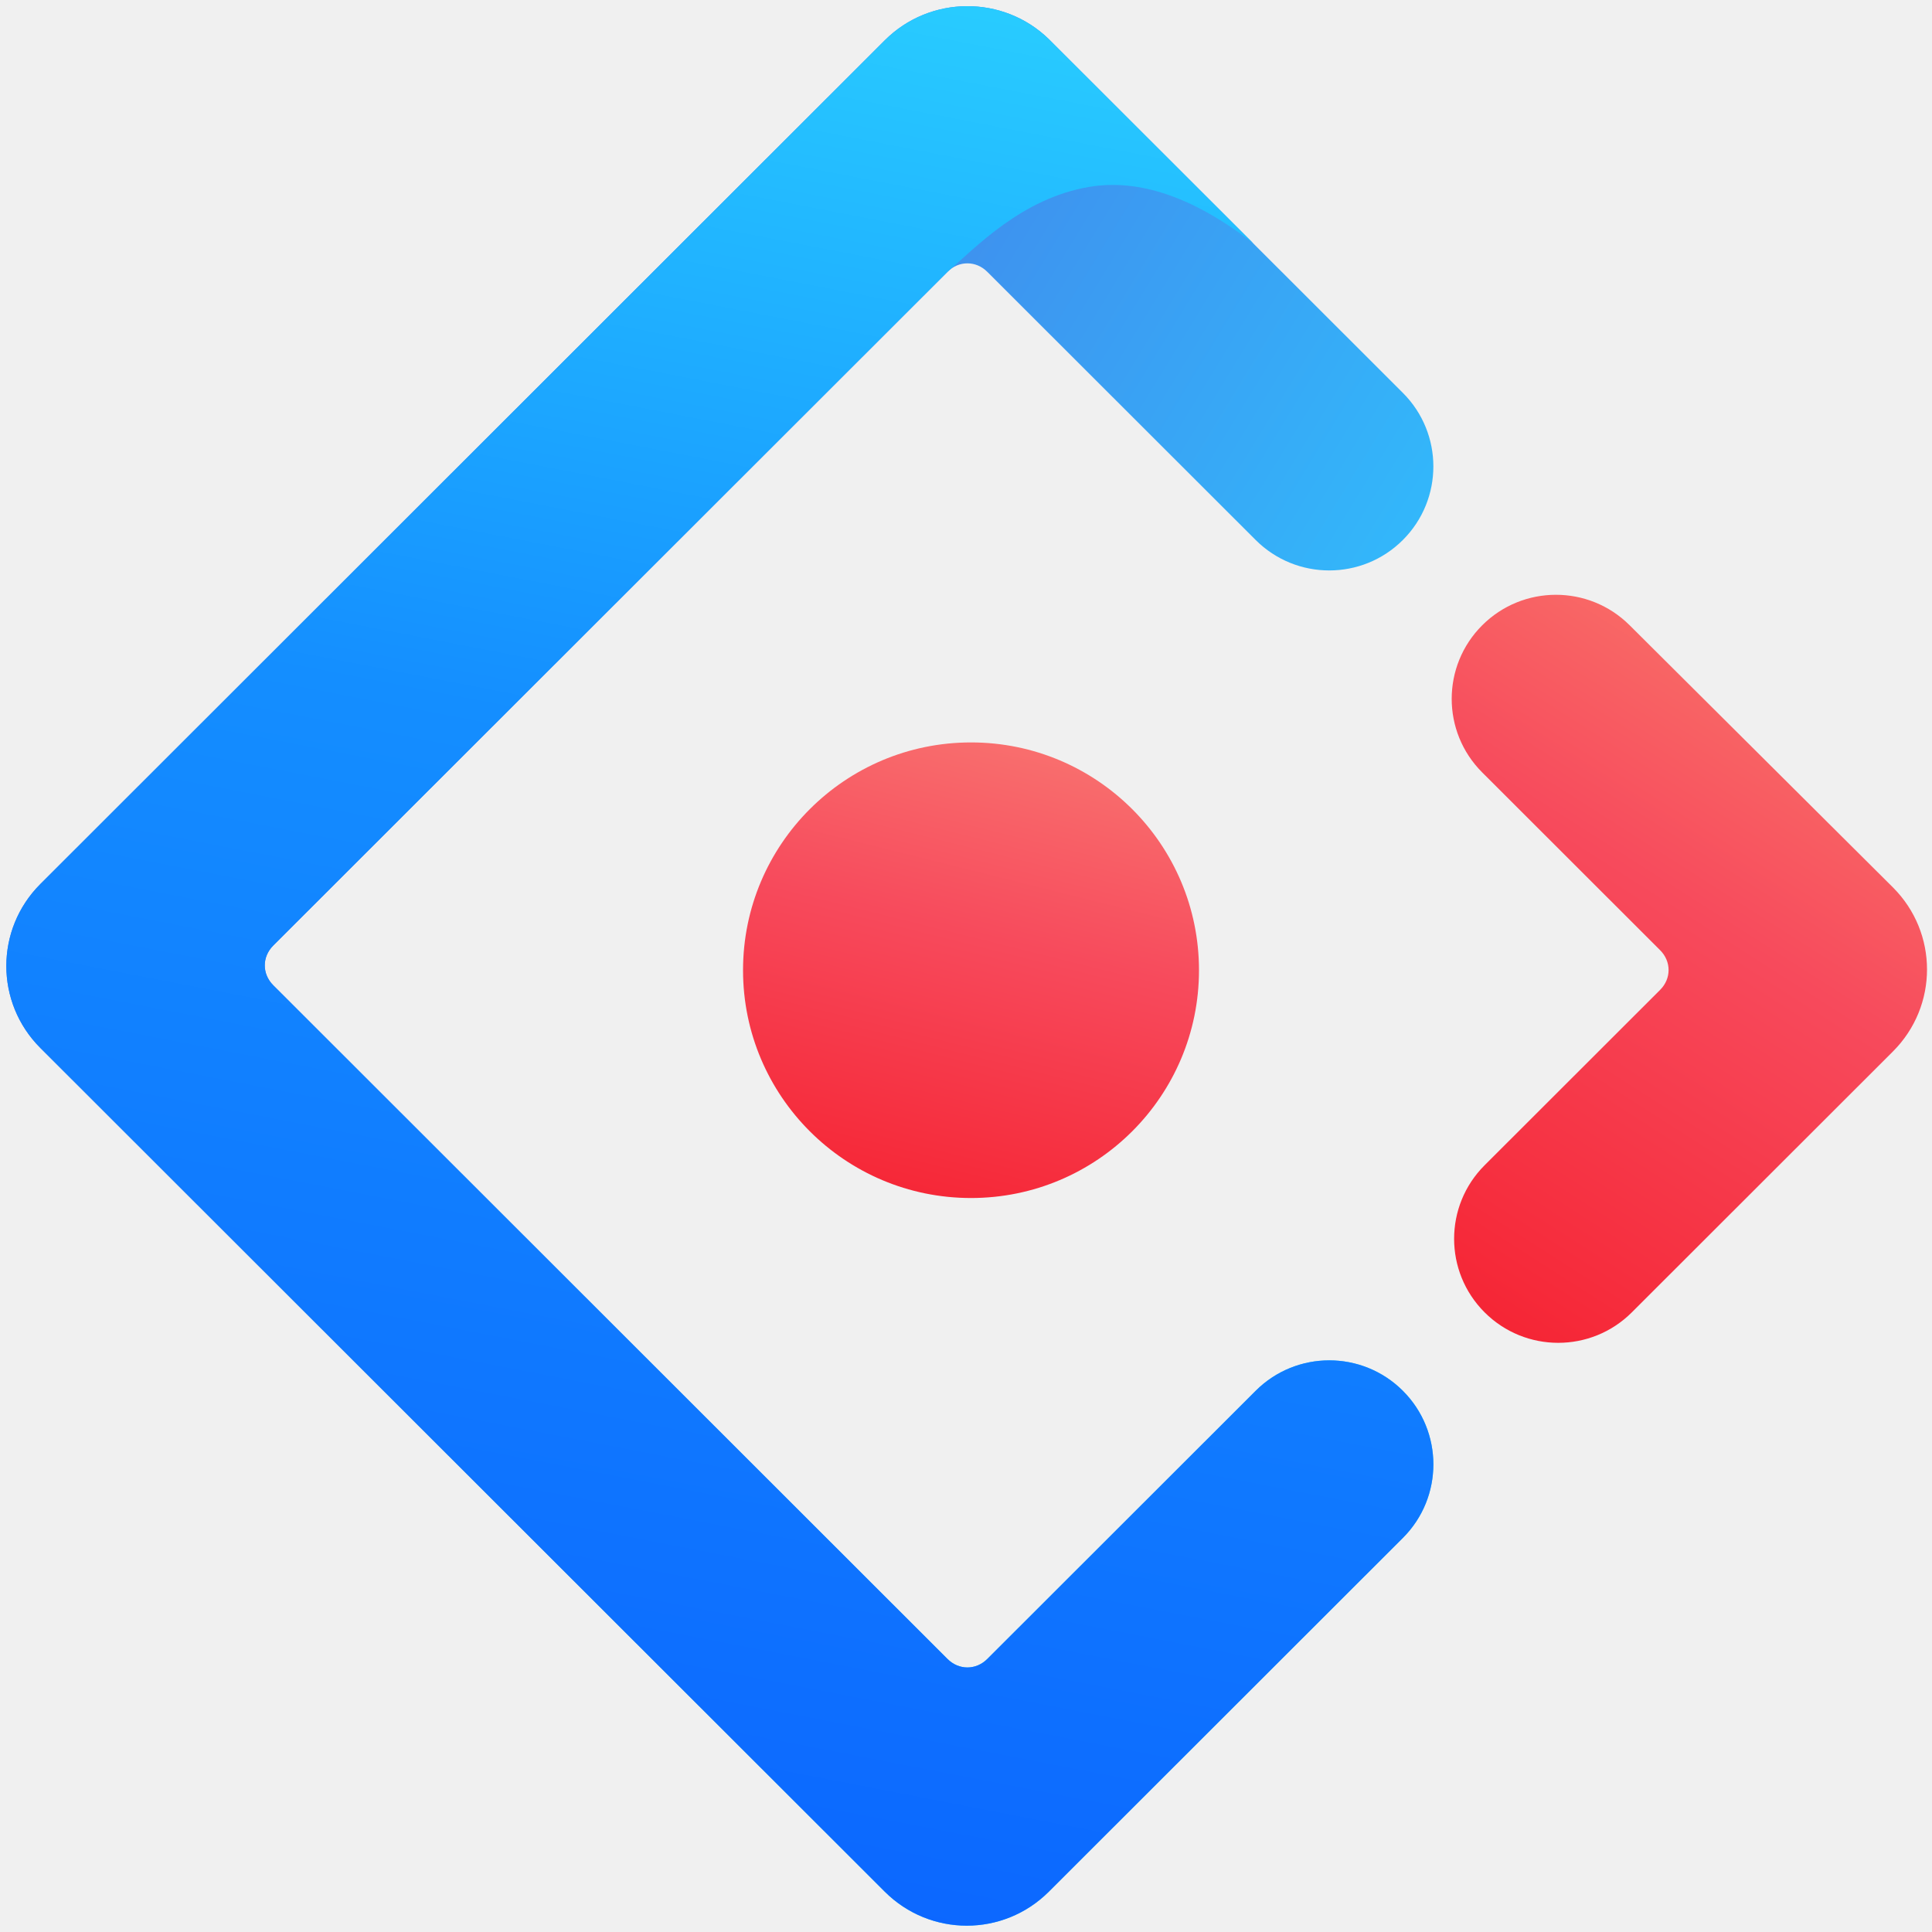
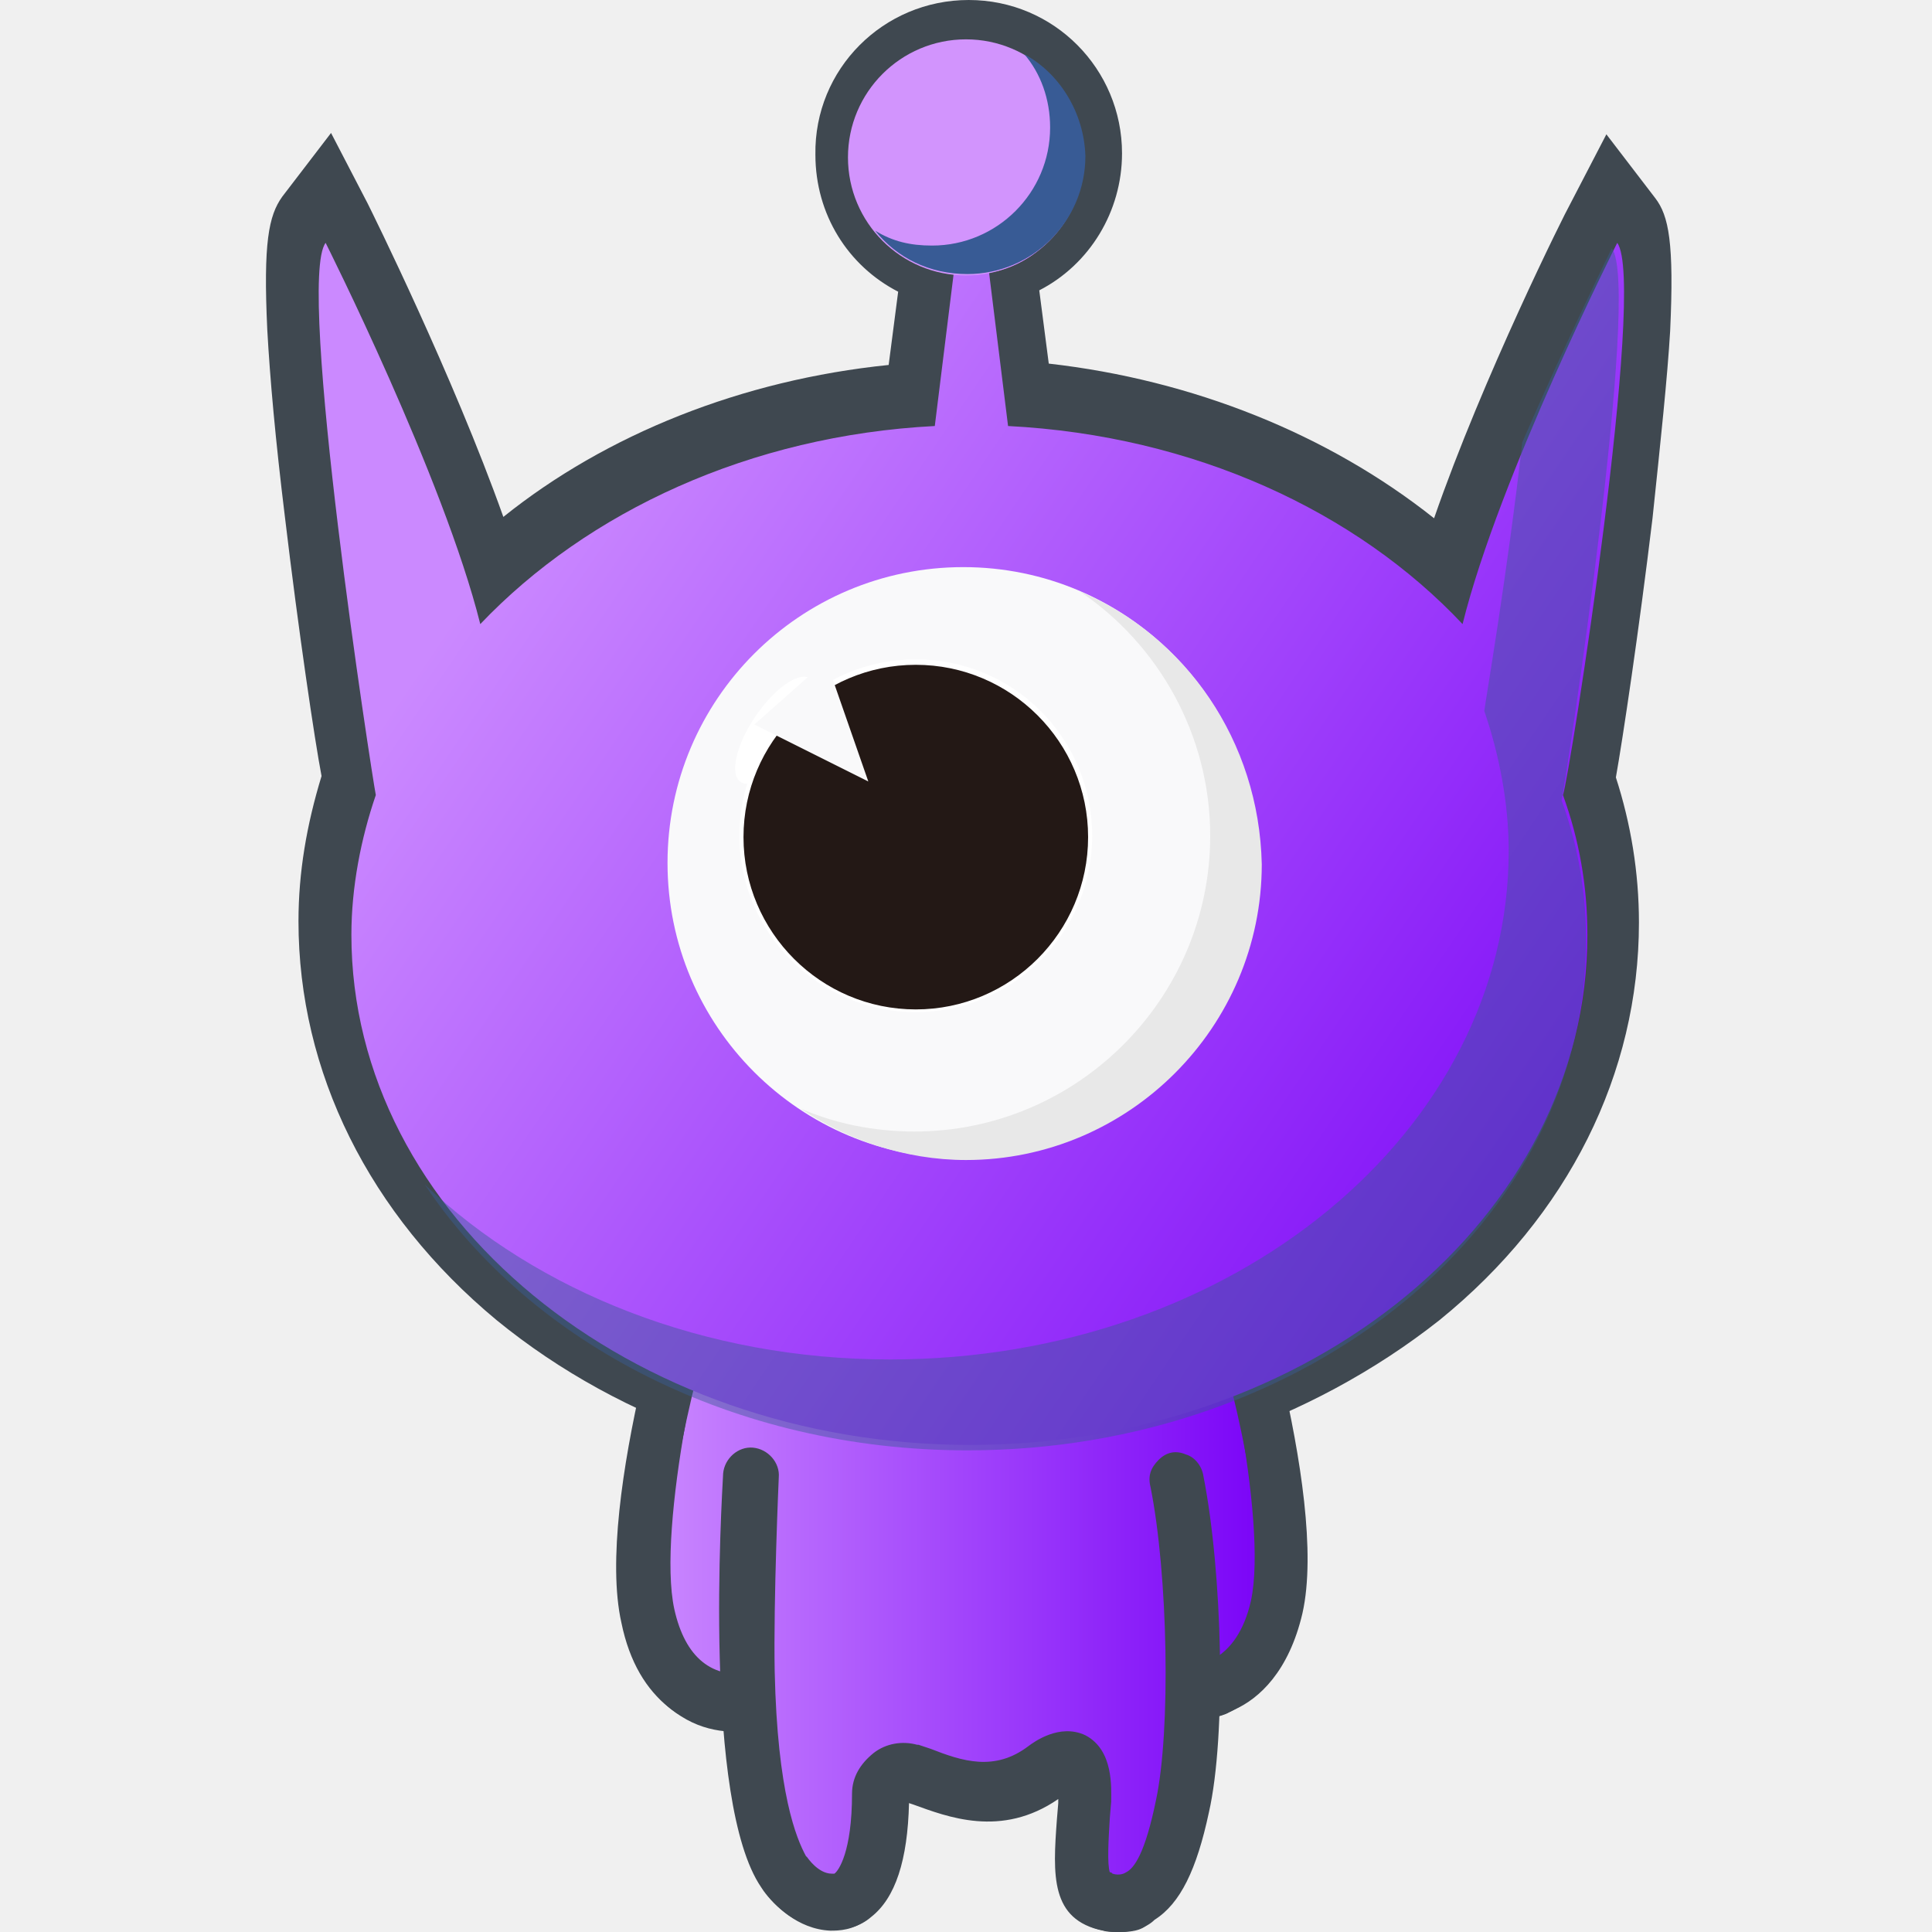
- <svg xmlns="http://www.w3.org/2000/svg" width="200" height="200" version="1.1" viewBox="0 0 200 200">
-   <defs>
-     <linearGradient id="linearGradient-1" x1="62.102%" x2="108.197%" y1="0%" y2="37.864%">
-       <stop offset="0%" stop-color="#4285EB" />
-       <stop offset="100%" stop-color="#2EC7FF" />
+ <svg xmlns="http://www.w3.org/2000/svg" version="1.1" id="图层_1" x="0px" y="0px" viewBox="0 0 142.4 142.4" style="enable-background:new 0 0 142.4 142.4;" xml:space="preserve">
+   <style type="text/css">
+ 	.st0{fill:url(#SVGID_1_);}
+ 	.st1{fill:#3F4850;}
+ 	.st2{fill:url(#SVGID_2_);}
+ 	.st3{fill:url(#SVGID_3_);}
+ 	.st4{fill:none;stroke:#231815;stroke-width:5;stroke-miterlimit:10;}
+ 	.st5{fill:#D294FD;}
+ 	.st6{fill:#F9F9FA;}
+ 	.st7{fill:#E8E8E8;}
+ 	.st8{fill:#FFFFFF;}
+ 	.st9{fill:#231815;}
+ 	.st10{fill:#231815;stroke:#221613;stroke-width:2;stroke-miterlimit:10;}
+ 	.st11{fill:#385B95;}
+ 	.st12{opacity:0.45;}
+ </style>
+   <g>
+     <linearGradient id="SVGID_1_" gradientUnits="userSpaceOnUse" x1="42.165" y1="730.807" x2="125.354" y2="787.184" gradientTransform="matrix(1 0 0 1 0 -700)">
+       <stop offset="0" style="stop-color:#52A3DA" />
+       <stop offset="1" style="stop-color:#3359A6" />
    </linearGradient>
-     <linearGradient id="linearGradient-2" x1="69.644%" x2="54.043%" y1="0%" y2="108.457%">
-       <stop offset="0%" stop-color="#29CDFF" />
-       <stop offset="37.86%" stop-color="#148EFF" />
-       <stop offset="100%" stop-color="#0A60FF" />
-     </linearGradient>
-     <linearGradient id="linearGradient-3" x1="69.691%" x2="16.723%" y1="-12.974%" y2="117.391%">
-       <stop offset="0%" stop-color="#FA816E" />
-       <stop offset="41.473%" stop-color="#F74A5C" />
-       <stop offset="100%" stop-color="#F51D2C" />
-     </linearGradient>
-     <linearGradient id="linearGradient-4" x1="68.128%" x2="30.44%" y1="-35.691%" y2="114.943%">
-       <stop offset="0%" stop-color="#FA8E7D" />
-       <stop offset="51.264%" stop-color="#F74A5C" />
-       <stop offset="100%" stop-color="#F51D2C" />
-     </linearGradient>
-   </defs>
-   <g id="Page-1" fill="none" fill-rule="evenodd" stroke="none" stroke-width="1">
-     <g id="logo" transform="translate(-20, -20)">
-       <g id="Group-28-Copy-5" transform="translate(20, 20)">
-         <g id="Group-27-Copy-3">
-           <g id="Group-25" fill-rule="nonzero">
-             <g id="2">
-               <path id="Shape" fill="url(#linearGradient-1)" d="M91.588,4.177 L4.18,91.513 C-0.519,96.208 -0.519,103.792 4.18,108.487 L91.588,195.823 C96.287,200.519 103.877,200.519 108.577,195.823 L145.225,159.205 C149.434,155 149.434,148.182 145.225,143.977 C141.017,139.772 134.194,139.772 129.985,143.977 L102.202,171.737 C101.032,172.906 99.257,172.906 98.088,171.737 L28.286,101.993 C27.116,100.824 27.116,99.051 28.286,97.882 L98.088,28.138 C99.257,26.969 101.032,26.969 102.202,28.138 L129.985,55.898 C134.194,60.103 141.017,60.103 145.225,55.898 C149.434,51.693 149.434,44.876 145.225,40.671 L108.581,4.056 C103.862,-0.538 96.269,-0.501 91.588,4.177 Z" />
-               <path id="Shape" fill="url(#linearGradient-2)" d="M91.588,4.177 L4.18,91.513 C-0.519,96.208 -0.519,103.792 4.18,108.487 L91.588,195.823 C96.287,200.519 103.877,200.519 108.577,195.823 L145.225,159.205 C149.434,155 149.434,148.182 145.225,143.977 C141.017,139.772 134.194,139.772 129.985,143.977 L102.202,171.737 C101.032,172.906 99.257,172.906 98.088,171.737 L28.286,101.993 C27.116,100.824 27.116,99.051 28.286,97.882 L98.088,28.138 C101,25.627 105.752,20.542 112.73,19.352 C117.916,18.469 123.585,20.414 129.739,25.189 C125.625,21.078 118.572,14.034 108.581,4.056 C103.862,-0.538 96.269,-0.501 91.588,4.177 Z" />
-             </g>
-             <path id="Shape" fill="url(#linearGradient-3)" d="M153.686,135.855 C157.894,140.06 164.717,140.06 168.926,135.855 L195.96,108.843 C200.659,104.147 200.659,96.564 195.961,91.869 L168.691,64.718 C164.472,60.518 157.647,60.524 153.436,64.732 C149.227,68.937 149.227,75.754 153.436,79.959 L171.854,98.362 C173.024,99.531 173.024,101.305 171.854,102.473 L153.686,120.627 C149.477,124.832 149.477,131.65 153.686,135.855 Z" />
-           </g>
-           <ellipse id="Combined-Shape" cx="100.519" cy="100.437" fill="url(#linearGradient-4)" rx="23.6" ry="23.581" />
-         </g>
-       </g>
+     <path class="st0" d="M118.8,16.8c0,0-8.7,17.2-11.4,28.1C99.6,36.6,87.6,31,73.9,30.3L72.5,19c3.7-0.6,6.4-3.8,6.4-7.6   c0-4.2-3.4-7.7-7.7-7.7s-7.7,3.4-7.7,7.7c0,3.8,2.8,7,6.4,7.6l-1.4,11.3C55,31,43,36.6,35.1,44.9c-2.8-10.8-11.4-28.1-11.4-28.1   c-2.2,2.9,3.4,39.2,3.7,40.7c-1.1,3.2-1.8,6.8-1.8,10.3c0,20.7,20.5,37.6,45.6,37.6s45.6-16.8,45.6-37.6c0-3.6-0.6-7-1.8-10.3   C115.4,56,121,19.8,118.8,16.8z" />
+     <path class="st1" d="M71.2,109.1c-13,0-25.3-4.2-34.6-11.8C27.2,89.5,22,79,22,67.9c0-3.6,0.6-7.1,1.7-10.7   C23.2,54.6,22,46.5,21,38.1c-0.7-5.7-1.1-10.2-1.3-13.8c-0.3-6.4,0.1-8.4,1.1-9.8l3.6-4.7l2.7,5.2c0.3,0.6,6.3,12.7,10,23.1   C44.7,32,54.7,28,65.5,26.9l0.7-5.4c-3.7-1.9-6.1-5.7-6.1-10.1C60,5.1,65.1,0,71.4,0s11.3,5.1,11.3,11.3c0,4.3-2.4,8.2-6.1,10.1   l0.7,5.4C87.9,28,97.9,32,105.7,38.2c3.6-10.4,9.7-22.6,10-23.1l2.7-5.2l3.6,4.7c1,1.3,1.4,3.3,1.1,9.8c-0.2,3.4-0.7,8.1-1.3,13.8   c-1,8.3-2.2,16.3-2.7,19.1c1.1,3.4,1.7,7,1.7,10.7c0,11.1-5.2,21.6-14.7,29.3C96.6,104.8,84.2,109.1,71.2,109.1z M28,35.1   c0.1,1.1,0.2,2.2,0.4,3.4c1.1,9,2.4,17.5,2.6,18.5l0.1,0.9l-0.3,0.9c-1,3-1.6,6-1.6,9.1c0,18.7,18.8,33.9,42,33.9   c23.1,0,42-15.2,42-33.9c0-3.1-0.6-6.1-1.6-9.1l-0.3-0.9l0.1-0.9c0.1-0.3,1.4-9.2,2.6-18.5c0.1-1.2,0.3-2.3,0.4-3.4   c-1.4,3.7-2.8,7.4-3.7,10.7l-1.7,6.4l-4.6-4.9c-7.4-7.9-18.8-12.8-31-13.5h-2.3L68.8,34c-12.2,0.6-23.6,5.4-31,13.5l-4.6,4.9   l-1.6-6.6C30.8,42.7,29.4,38.9,28,35.1z M115.5,18.3L115.5,18.3L115.5,18.3z M27,18.3L27,18.3z M71.2,7.3c-2.2,0-4.1,1.8-4.1,4.1   c0,2,1.4,3.7,3.4,4l0.7,0.1l0.7-0.1c2-0.3,3.4-2,3.4-4C75.4,9.1,73.5,7.3,71.2,7.3z" />
+   </g>
+   <g>
+     <g>
+       <linearGradient id="SVGID_2_" gradientUnits="userSpaceOnUse" x1="47.481" y1="815.748" x2="94.424" y2="815.748" gradientTransform="matrix(1 0 0 1 0 -700)">
+         <stop offset="0" style="stop-color:#CB89FF" />
+         <stop offset="1" style="stop-color:#7800F7" />
+       </linearGradient>
+       <path class="st2" d="M89.5,91c0,0-6.8,1.1-8.3,0.7c-1.7-0.4-2.2,0.7-2.3,2.4c-2-0.6-4-1.1-4.7-0.9c-1.3,0.4-7,0.1-9.6,1.2    c-0.4,0.2-0.9,0.3-1.6,0.6c0-1.9-0.6-3.2-2.3-2.8c-1.6,0.4-8.3-0.7-8.3-0.7s-6.4,19.6-4.6,27.9c1.3,5.9,5.2,6.4,7.3,6.3    c0.2,4.9,0.9,9.9,2.7,12.5c0,0,1.3,2.2,3.6,2.2c0,0,3.6,0.8,3.6-7.9c0-0.6,0.2-1,0.7-1.3c0.4-0.3,1-0.4,1.4-0.2h0.1    c2.4,0.9,6.1,2.8,10.1-0.2c0,0,3.1-2.6,2.8,2.3c-0.3,4.9-0.7,6.8,1.8,7.3c2.8,0.6,4.4-1.6,5.7-7c0.6-2.8,0.8-5.6,0.7-8.3    c0.8-0.1,1.4-0.2,2.1-0.6c1.6-0.8,3.2-2.4,3.9-5.8C95.9,110.6,89.5,91,89.5,91L89.5,91z" />
+       <path class="st1" d="M82.6,142.4c-0.4,0-0.8,0-1.2-0.1c-1.8-0.3-2.8-1.4-3.2-3.1c-0.2-1.2-0.1-2.8,0-4.9c0-0.3,0-0.8,0.1-1.2    c0-0.3,0-0.7,0-0.9l0,0c-1.9,1.3-3.9,2-6.1,1.9c-1.8-0.1-3.4-0.7-4.7-1.2c-0.2-0.1-0.3-0.1-0.6-0.2l0,0h-0.1    c0,4.4-0.9,7.2-2.8,8.7c-1.1,0.9-2.2,0.9-2.8,0.9c-2.4-0.1-4.2-1.9-4.9-3c-1.6-2.2-2.4-6.1-2.9-11.7c-1-0.1-2.1-0.4-3.2-1.1    c-2.1-1.3-3.4-3.4-4.1-6.6c-0.8-3.7-0.3-9.7,1.6-17.8c1.3-5.9,3-10.8,3-11l0.4-1.4l1.4,0.2c0,0,1.7,0.2,3.4,0.4    c3.2,0.4,4.1,0.2,4.1,0.2l0,0c1.6-0.4,2.4,0,3.1,0.4c0.4,0.3,0.9,0.9,1.1,1.6c1.8-0.6,4.2-0.7,6.4-0.8c1,0,2.3-0.1,2.7-0.2    c0.7-0.2,1.7-0.2,3.9,0.3c0.2-0.7,0.7-1.1,1.1-1.4c0.6-0.4,1.6-0.9,3-0.4c0.1,0,0.9,0.2,4.2-0.2c1.8-0.2,3.4-0.4,3.4-0.4l1.4-0.2    l0.4,1.4c0.1,0.2,1.7,5,3,11c1.9,8.1,2.4,14.1,1.7,17.8c-0.4,1.8-1,3.3-1.9,4.4c-0.8,1.1-1.8,1.9-2.9,2.4l0,0    c-0.3,0.2-0.8,0.3-1.1,0.4c0,2.4-0.3,4.9-0.8,7.2l0,0c-0.9,4.1-2.1,6.6-3.9,7.7C84.5,142.2,83.6,142.4,82.6,142.4z M81.7,138.7    c0,0,0.1,0.1,0.4,0.1c0.7,0.1,1,0,1.2-0.1c0.7-0.4,1.6-1.7,2.3-5.4c0.4-2.6,0.8-5.2,0.7-7.9v-1.6l1.6-0.1c0.6,0,1-0.2,1.6-0.4    c1.4-0.7,2.4-2.2,3-4.6c0.4-2.2,0.6-6.8-1.7-16.2c-0.9-3.9-1.9-7.4-2.6-9.3c-0.7,0.1-1.3,0.2-2.1,0.3c-3.7,0.4-4.8,0.3-5.4,0.1    c0,0.1-0.1,0.3-0.1,0.8v2.3L78.4,96c-2.7-0.8-3.4-0.9-3.7-0.9c-0.8,0.2-1.8,0.3-3.6,0.3c-1.9,0.1-4.6,0.2-5.8,0.8    c-0.4,0.2-1,0.3-1.7,0.7l-2.4,0.7V95c0-0.6,0-0.9-0.1-1c-0.7,0.2-1.8,0.3-5.4-0.1c-0.8-0.1-1.6-0.2-2.1-0.3    c-0.6,1.9-1.6,5.3-2.6,9.3c-2.2,9.4-2.1,14-1.6,16.2c0.8,3.4,2.7,5.2,5.6,5l1.8-0.1l0.1,1.8c0.3,7.2,1.4,10.2,2.3,11.6v0.1    c0.1,0.1,0.9,1.3,2.1,1.3h0.2l0,0c0.1,0,0.3-0.2,0.6-0.6c0.3-0.6,1-2.1,1-5.7c0-1.1,0.6-2.1,1.3-2.7s1.8-0.8,2.7-0.6h0.1l0.2,0.1    c0.3,0.1,0.6,0.2,0.9,0.3c1.1,0.4,2.3,0.9,3.7,1c1.4,0.1,2.7-0.3,3.8-1.2c0.4-0.3,2.2-1.6,3.9-0.7c1.9,1,1.8,3.7,1.7,4.6    c0,0.4,0,0.8-0.1,1.2c-0.1,1.3-0.2,2.4-0.1,3.2C81.6,138.5,81.7,138.7,81.7,138.7L81.7,138.7z" />
+     </g>
+     <path class="st1" d="M54.6,127.6c-3.7,0-7.6-2.1-8.8-8c-2-8.9,4.4-28.7,4.8-29.2l0.7-1.3l1.4,0.2c3,0.6,6.7,0.9,7.6,0.8   c1.8-0.7,3.7,0.2,4.3,2c1.8-0.6,4.1-0.7,6.2-0.8c0.9,0,1.8-0.1,2.6-0.2c0.7-0.2,1.7-0.3,3.8,0.2c0.2-0.6,0.7-1,1.1-1.3   c0.9-0.7,2.1-0.9,3.2-0.6c0.8,0.2,4.6-0.2,7.6-0.8l1.4-0.2l0.7,1.3c0.2,0.6,6.8,20.3,4.8,29.2c-1,4.3-3.2,6.3-5,7.1   c-1.1,0.6-2.3,0.8-3.4,0.8l-0.1-4.1c0.7,0,1.3-0.1,1.9-0.4c1.3-0.7,2.3-2.1,2.8-4.3c1.3-6-2.3-21.9-3.8-25.2   c-2.3,0.3-5.8,0.8-7.4,0.4c0,0.1,0,0.2,0,0.4l-0.1,2.7l-2.6-0.8c-2.4-0.8-3.3-0.8-3.6-0.8C73.4,94.9,72.2,95,71,95   c-1.9,0.1-4.4,0.2-5.7,0.8c-0.4,0.2-1,0.3-1.6,0.7l-2.8,1v-3c0-0.2,0-0.4,0-0.7c-1.7,0.3-5.1-0.1-7.4-0.4   c-1.6,3.3-5.1,19.2-3.8,25.2c0.8,3.6,2.8,5.2,5.8,4.7h0.8l0.1,4.1H56C55.6,127.5,55,127.6,54.6,127.6L54.6,127.6z" />
+     <path class="st1" d="M82.5,142.4c-0.4,0-0.9,0-1.2-0.1c-3.9-0.8-3.7-4.1-3.4-8.2l0.1-1.2v-0.3c-4.2,2.9-8.2,1.3-10.7,0.4l-0.3-0.1   c-0.1,4.2-1,7-2.8,8.4c-0.8,0.7-1.9,1-3,0.9c-3-0.1-4.8-2.6-5.1-3.1c-4.3-6.3-2.9-28.5-2.8-30.5c0.1-1.1,1.1-2,2.2-1.9   c1.1,0.1,2,1.1,1.9,2.2c0,0-0.4,9-0.3,14.3c0.2,9,1.6,12.3,2.3,13.6l0.1,0.1c0,0,0.8,1.2,1.8,1.2h0.2c0.3-0.2,1.3-1.6,1.3-5.9   c0-1.2,0.6-2.2,1.6-3c0.9-0.7,2.1-0.9,3.2-0.6h0.1c0.3,0.1,0.6,0.2,0.9,0.3c2.3,0.9,4.7,1.7,7.2-0.2c0.4-0.3,2.3-1.7,4.2-0.8   c2.1,1.1,1.9,3.9,1.9,4.9l-0.1,1.2c-0.1,1.6-0.2,3.4,0,4c0.1,0,0.1,0,0.2,0.1c0.3,0.1,0.7,0.1,1-0.1c0.6-0.3,1.4-1.4,2.2-5.3   c1.1-5.1,0.9-16.6-0.4-23.1c-0.2-0.8,0-1.4,0.6-2s1.3-0.7,2-0.4c0.7,0.2,1.2,0.9,1.3,1.6c1.4,7.1,1.7,19.1,0.4,24.8   c-0.9,4.2-2.1,6.7-4,7.9C84.5,142.1,83.5,142.4,82.5,142.4L82.5,142.4z" />
+     <path class="st1" d="M68.8,121.2" />
+     <path class="st1" d="M68.5,119.3" />
+   </g>
+   <linearGradient id="SVGID_3_" gradientUnits="userSpaceOnUse" x1="42.518" y1="731.909" x2="125.707" y2="788.286" gradientTransform="matrix(1 0 0 1 0 -700)">
+     <stop offset="0" style="stop-color:#CB89FF" />
+     <stop offset="1" style="stop-color:#7800F7" />
+   </linearGradient>
+   <path class="st3" d="M119.2,17.9c0,0-8.7,17.2-11.4,28.1C100,37.7,88,32.1,74.3,31.4l-1.4-11.3c3.7-0.6,6.4-3.8,6.4-7.6  c0-4.2-3.4-7.7-7.7-7.7c-4.2,0-7.7,3.4-7.7,7.7c0,3.8,2.8,7,6.4,7.6l-1.4,11.3C55.3,32.1,43.3,37.7,35.4,46  C32.7,35.2,24,17.9,24,17.9c-2.2,2.9,3.4,39.2,3.7,40.7c-1.1,3.2-1.8,6.8-1.8,10.3c0,20.7,20.5,37.6,45.6,37.6S117,89.7,117,68.9  c0-3.6-0.6-7-1.8-10.3C115.7,57.2,121.4,20.9,119.2,17.9z" />
+   <path class="st4" d="M71.4,98.9" />
+   <circle class="st5" cx="71.2" cy="11.6" r="8.7" />
+   <g>
+     <circle class="st6" cx="71" cy="63.6" r="21.8" />
+     <path class="st7" d="M79.6,43.6c5.8,3.9,9.6,10.6,9.6,18c0,12-9.8,21.8-21.8,21.8c-3,0-5.9-0.6-8.4-1.7c3.4,2.3,7.7,3.8,12.2,3.8   c12,0,21.8-9.8,21.8-21.8C92.8,54.6,87.4,46.9,79.6,43.6z" />
+     <ellipse transform="matrix(0.5592 -0.829 0.829 0.5592 -19.4257 71.1581)" class="st8" cx="57.2" cy="53.8" rx="4.6" ry="1.8" />
+     <g>
+       <circle class="st9" cx="67.5" cy="61.7" r="12.8" />
+       <path class="st8" d="M67.5,74.6c-7.1,0-13-5.8-13-13s5.8-13,13-13s13,5.8,13,13S74.6,74.6,67.5,74.6z M67.5,49    c-7,0-12.7,5.7-12.7,12.7s5.7,12.7,12.7,12.7s12.7-5.7,12.7-12.7S74.5,49,67.5,49z" />
    </g>
  </g>
+   <path class="st10" d="M78.9,109.7" />
+   <path class="st11" d="M75.5,4c1.2,1.4,1.9,3.3,1.9,5.4c0,4.8-3.9,8.7-8.7,8.7c-1.6,0-2.9-0.3-4.2-1.1c1.6,2,4,3.2,6.8,3.2  c4.8,0,8.7-3.9,8.7-8.7C79.9,8.3,78.1,5.4,75.5,4z" />
+   <g class="st12">
+     <path class="st11" d="M118.8,18.3c0,0-3.3,6.7-6.6,14.3c-1.1,9.7-2.7,19-2.8,19.8c1.1,3.2,1.8,6.8,1.8,10.3   c0,20.7-20.3,37.5-45.6,37.5c-13.7,0-26-5-34.3-12.9c7.8,11.7,22.8,19.6,40,19.6c25.2,0,45.6-16.8,45.6-37.6c0-3.6-0.6-7-1.8-10.3   C115.4,57.6,121,21.2,118.8,18.3z" />
+   </g>
+   <polygon class="st6" points="60.9,48.7 64,57.6 55.6,53.4 " />
</svg>
